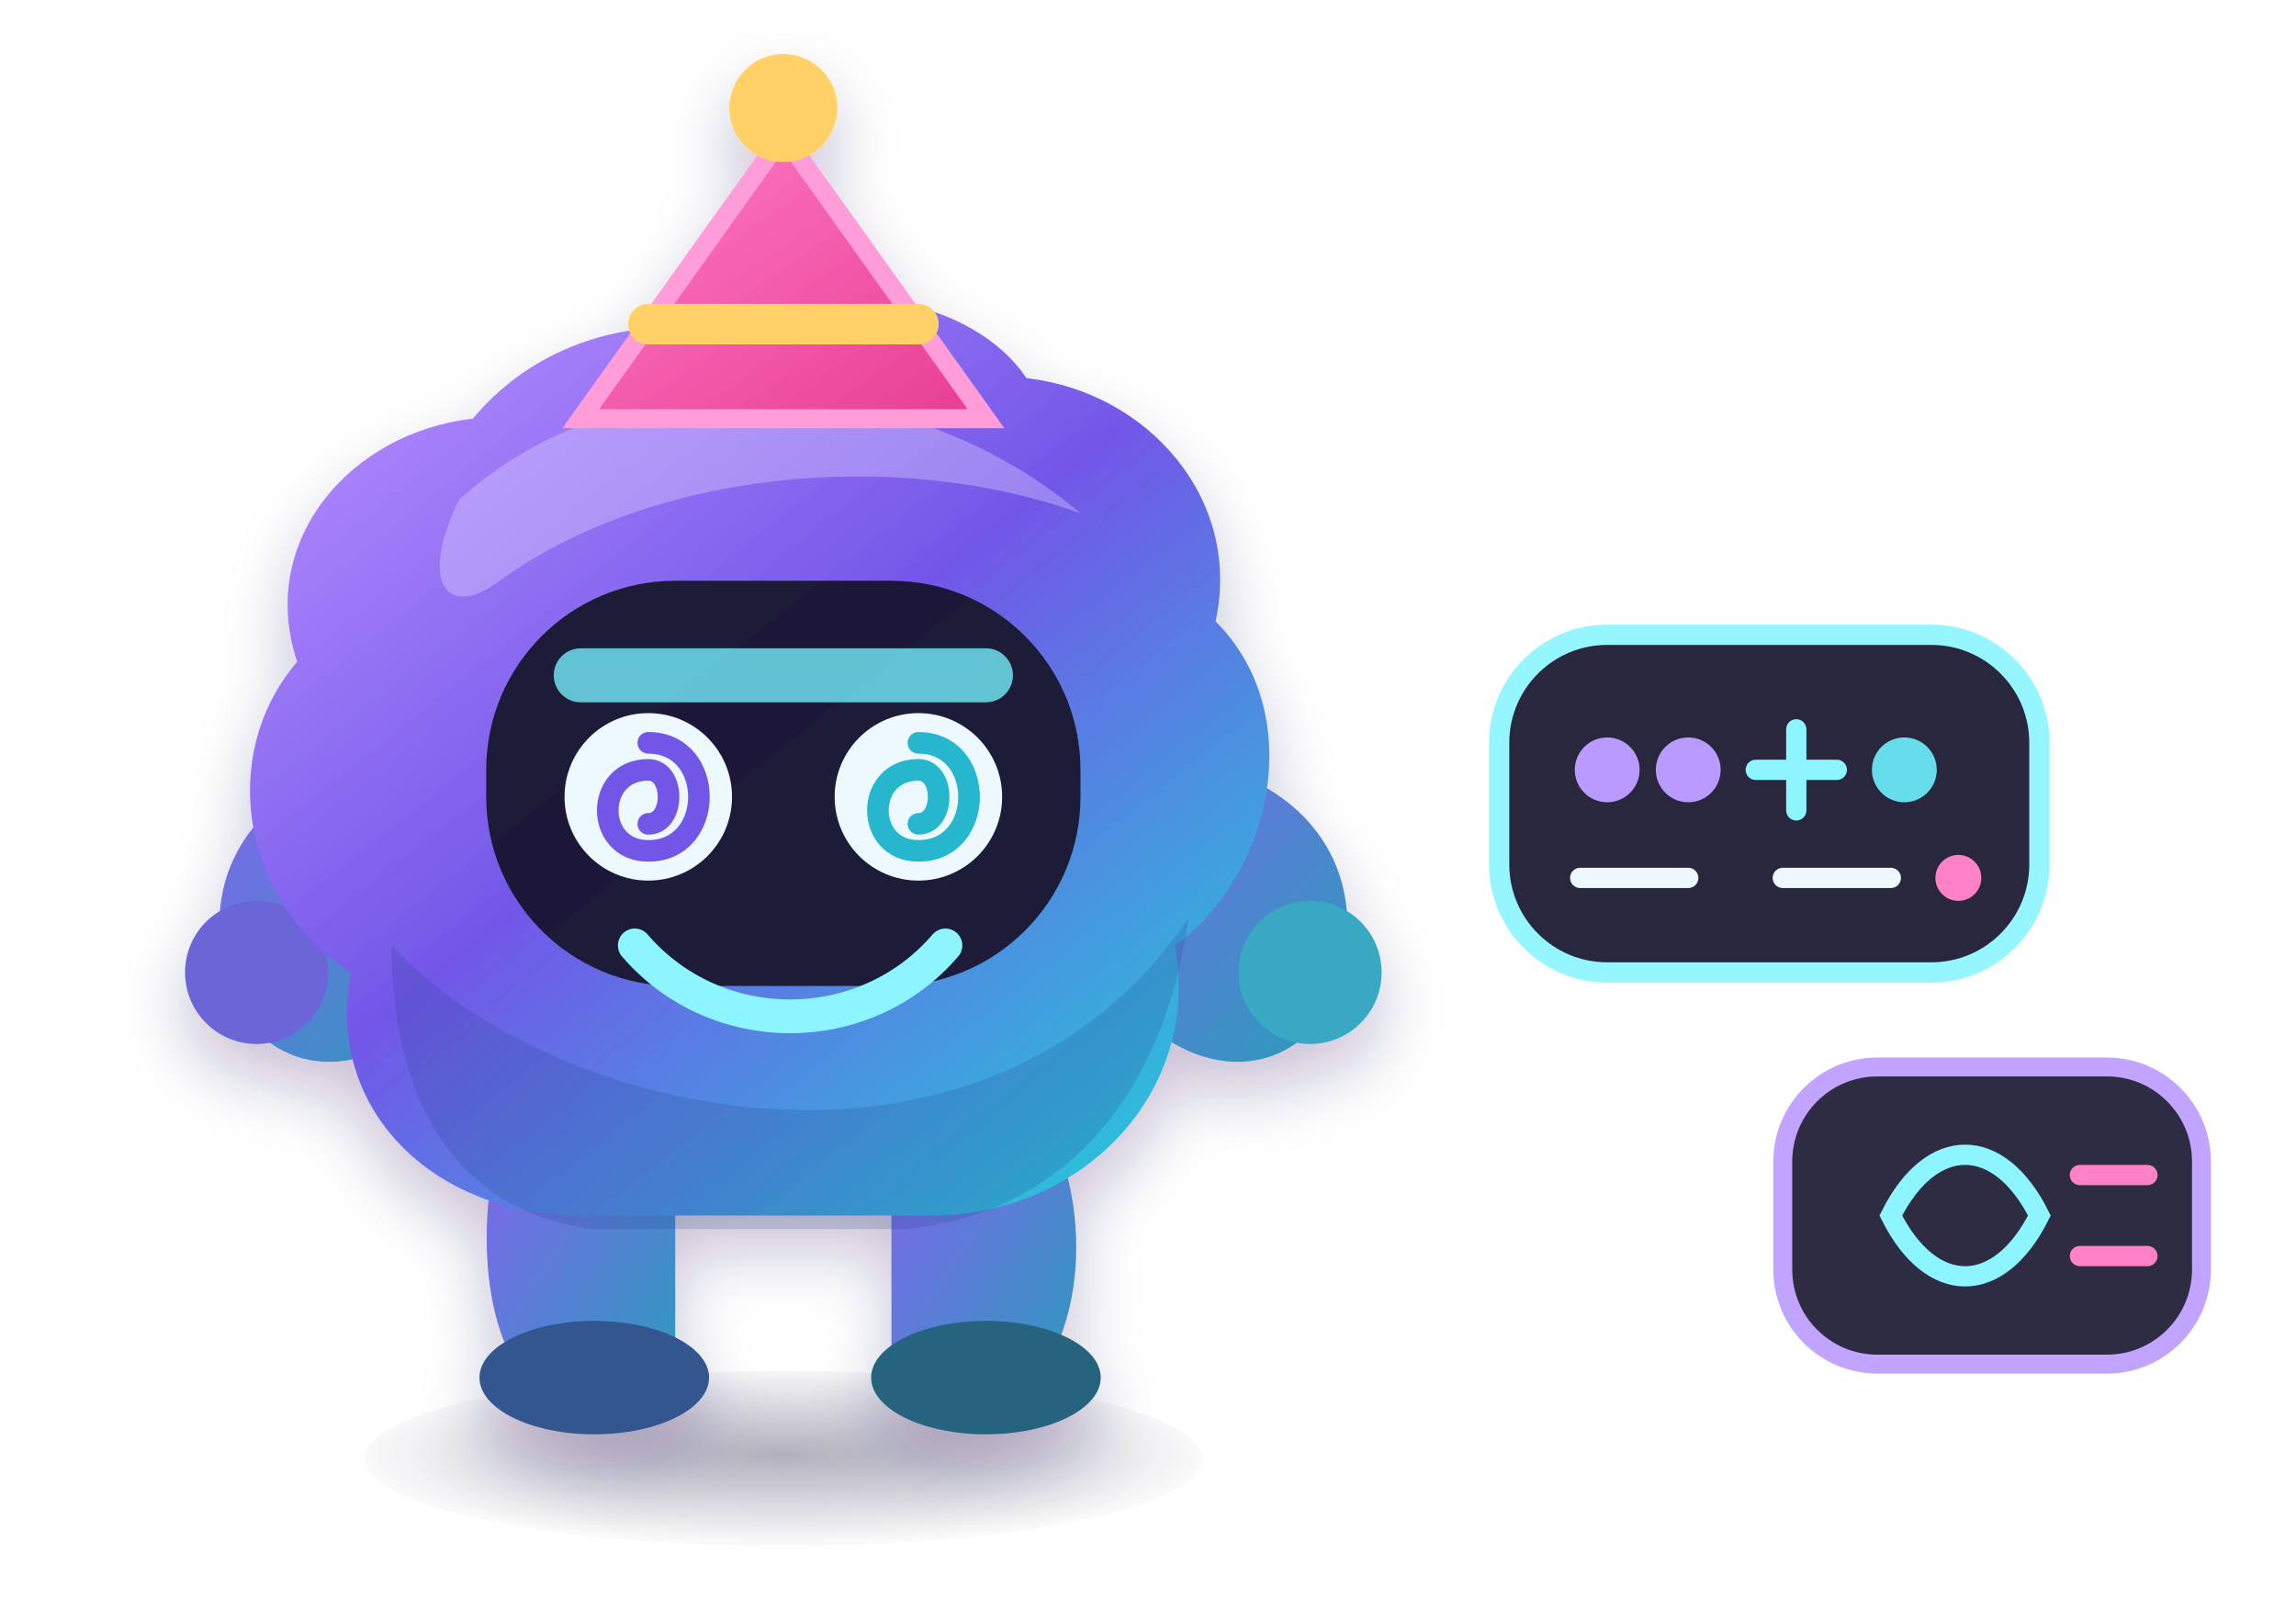
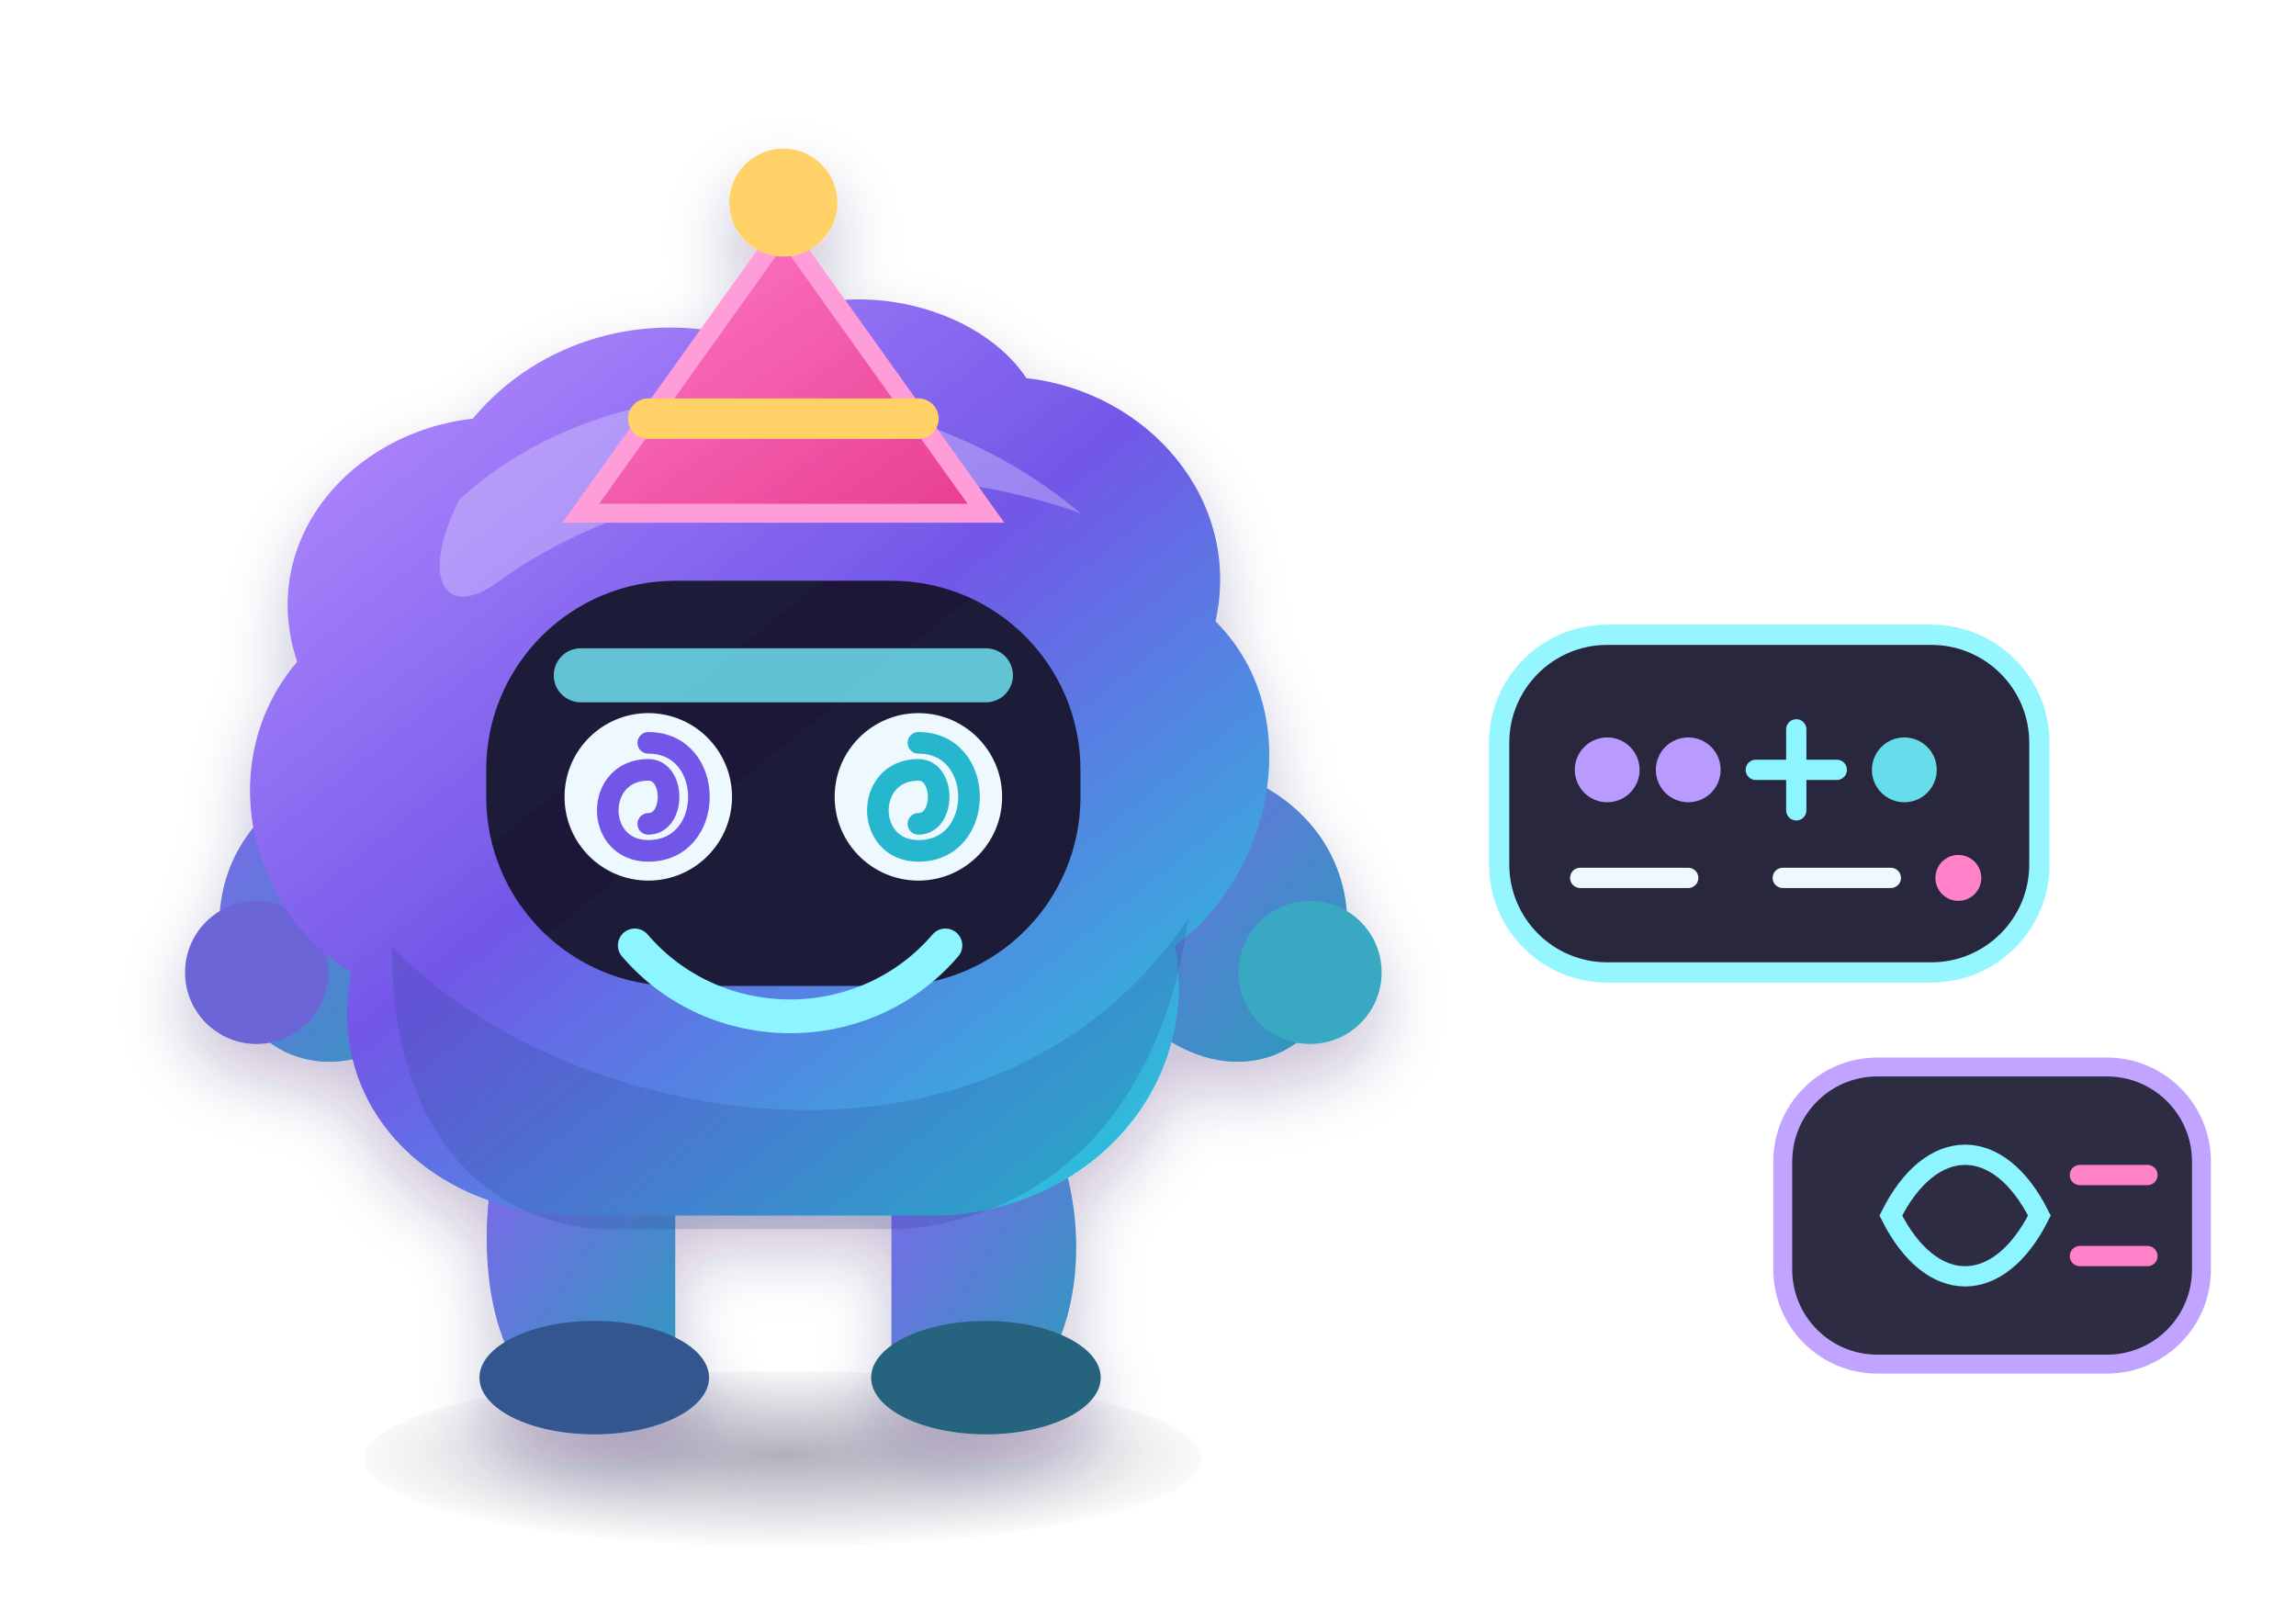
<svg xmlns="http://www.w3.org/2000/svg" aria-labelledby="codex-hallucinating-title codex-hallucinating-desc" role="img" viewBox="0 0 170 120">
  <defs>
    <linearGradient id="codex-hallucinating-body-gradient" x1=".08" x2=".9" y1=".04" y2=".96">
      <stop offset="0" stop-color="#b58cff" />
      <stop offset=".48" stop-color="#7257e8" />
      <stop offset="1" stop-color="#27c6d9" />
    </linearGradient>
    <linearGradient id="codex-hallucinating-limb-gradient" x1="0" x2="1" y1="0" y2="1">
      <stop offset="0" stop-color="#8065ec" />
      <stop offset="1" stop-color="#289db9" />
    </linearGradient>
    <linearGradient id="codex-hallucinating-hat-gradient" x1="0" x2="1" y1="0" y2="1">
      <stop offset="0" stop-color="#ff7ccb" />
      <stop offset="1" stop-color="#e83d8e" />
    </linearGradient>
    <radialGradient id="codex-hallucinating-shadow-gradient" cx="50%" cy="48%" r="54%">
      <stop offset="0" stop-color="#1c163e" stop-opacity=".34" />
      <stop offset="1" stop-color="#1c163e" stop-opacity="0" />
    </radialGradient>
    <filter id="codex-hallucinating-soft-shadow" width="150%" height="165%" x="-25%" y="-25%">
      <feDropShadow dx="0" dy="2.4" flood-color="#251b54" flood-opacity=".24" stdDeviation="2.4" />
    </filter>
  </defs>
  <style>@keyframes codex-hallucinating-shadow-motion{0%,to{transform:scaleX(1);opacity:.34}50%{transform:scaleX(.88);opacity:.25}}@keyframes codex-hallucinating-position-motion{0%,to{transform:translateY(0)}50%{transform:translateY(-4px)}}@keyframes codex-hallucinating-rotation-motion{0%,to{transform:rotate(-2deg)}50%{transform:rotate(3deg)}}@keyframes codex-hallucinating-squash-motion{0%,to{transform:scale(1)}50%{transform:scale(.98,1.025)}}@keyframes codex-hallucinating-left-arm-motion{0%,to{transform:rotate(15deg)}50%{transform:rotate(-18deg)}}@keyframes codex-hallucinating-right-arm-motion{0%,to{transform:rotate(-15deg)}50%{transform:rotate(18deg)}}@keyframes codex-hallucinating-left-eye-motion{to{transform:rotate(360deg)}}@keyframes codex-hallucinating-right-eye-motion{to{transform:rotate(-360deg)}}@keyframes codex-hallucinating-equation-one-motion{0%{transform:translateY(8px) rotate(-4deg);opacity:.15}35%,65%{opacity:.95}to{transform:translateY(-18px) rotate(7deg);opacity:.1}}@keyframes codex-hallucinating-equation-two-motion{0%{transform:translateY(7px) rotate(5deg);opacity:.12}35%,65%{opacity:.9}to{transform:translateY(-16px) rotate(-8deg);opacity:.08}}@media (prefers-reduced-motion:reduce){[data-animated]{animation:none!important}}</style>
  <ellipse cx="58" cy="108" fill="url(#codex-hallucinating-shadow-gradient)" data-animated="true" rx="31" ry="6.5" style="animation:codex-hallucinating-shadow-motion 1.6s ease-in-out infinite;transform-box:view-box;transform-origin:58px 108px" />
  <g data-animated="true" style="animation:codex-hallucinating-equation-one-motion 2.4s ease-in-out infinite;transform-box:view-box;transform-origin:128px 74px">
    <rect width="40" height="25" x="111" y="47" fill="#17152e" stroke="#8cf5ff" stroke-width="1.5" opacity=".92" rx="8" />
    <circle cx="119" cy="57" r="2.4" fill="#b99aff" />
    <circle cx="125" cy="57" r="2.4" fill="#b99aff" />
    <path stroke="#8cf5ff" stroke-linecap="round" stroke-width="1.5" d="M130 57h6m-3-3v6" />
    <circle cx="141" cy="57" r="2.4" fill="#67ddeb" />
    <path stroke="#eef9ff" stroke-linecap="round" stroke-width="1.5" d="M117 65h8m7 0h8" />
    <circle cx="145" cy="65" r="1.7" fill="#ff81c8" />
  </g>
  <g data-animated="true" style="animation:codex-hallucinating-equation-two-motion 2.4s ease-in-out .8s infinite;transform-box:view-box;transform-origin:148px 93px">
    <rect width="31" height="22" x="132" y="79" fill="#17152e" stroke="#b99aff" stroke-width="1.4" opacity=".9" rx="7" />
    <path fill="none" stroke="#8cf5ff" stroke-width="1.5" d="M140 90c3-6 8-6 11 0-3 6-8 6-11 0Z" />
    <path stroke="#ff81c8" stroke-linecap="round" stroke-width="1.5" d="M154 87h5m-5 6h5" />
  </g>
  <g data-animated="true" style="animation:codex-hallucinating-position-motion 1.6s ease-in-out infinite;transform-box:view-box;transform-origin:58px 101px">
    <g data-animated="true" style="animation:codex-hallucinating-rotation-motion 1.6s ease-in-out infinite;transform-box:view-box;transform-origin:58px 70px">
      <g data-animated="true" filter="url(#codex-hallucinating-soft-shadow)" style="animation:codex-hallucinating-squash-motion 1.6s ease-in-out infinite;transform-box:view-box;transform-origin:58px 98px">
        <g aria-hidden="true">
          <path fill="url(#codex-hallucinating-limb-gradient)" d="M37 84c-2 8-1 17 4 20 4 3 9 0 9-4V84Z" />
          <path fill="url(#codex-hallucinating-limb-gradient)" d="M66 84v16c0 5 5 7 9 4 5-4 6-13 3-20Z" />
          <ellipse cx="44" cy="102" fill="#31578d" rx="8.5" ry="4.2" />
          <ellipse cx="73" cy="102" fill="#27647f" rx="8.5" ry="4.2" />
        </g>
        <g data-animated="true" style="animation:codex-hallucinating-left-arm-motion .8s ease-in-out infinite;transform-box:view-box;transform-origin:30px 62px">
          <path fill="url(#codex-hallucinating-limb-gradient)" d="M32 56c-12 0-18 8-15 17 2 6 9 8 15 2l6-7Z" />
          <circle cx="19" cy="72" r="5.3" fill="#6c65d8" />
        </g>
        <g data-animated="true" style="animation:codex-hallucinating-right-arm-motion .8s ease-in-out infinite;transform-box:view-box;transform-origin:86px 62px">
          <path fill="url(#codex-hallucinating-limb-gradient)" d="M84 56c12 0 18 8 15 17-2 6-9 8-15 2l-6-7Z" />
          <circle cx="97" cy="72" r="5.3" fill="#37a8c3" />
        </g>
        <path fill="url(#codex-hallucinating-body-gradient)" d="M35 31c5-6 13-8 20-6 6-5 17-3 21 3 9 1 16 9 14 18 7 7 4 19-3 24 2 11-7 20-18 20H43c-11 0-19-8-17-18-8-5-10-16-4-23-3-9 4-17 13-18" />
        <path fill="#e9deff" d="M34 37c12-11 33-10 46 1-14-5-32-3-43 5-4 3-6 0-3-6" opacity=".34" />
        <path fill="#243d88" d="M29 70c12 13 44 20 59-2-2 14-10 22-21 23H44c-9-1-15-8-15-21" opacity=".2" />
-         <g aria-hidden="true">
+         <g aria-hidden="true" transform="translate(0 7)">
          <path fill="url(#codex-hallucinating-hat-gradient)" stroke="#ff9dd8" stroke-width="1.4" d="M58 10 43 31h30Z" />
          <path stroke="#ffd166" stroke-linecap="round" stroke-width="3" d="M48 24h20" />
          <circle cx="58" cy="8" r="4" fill="#ffd166" />
        </g>
        <rect width="44" height="30" x="36" y="43" fill="#17152e" opacity=".94" rx="14" />
        <rect width="34" height="4" x="41" y="48" fill="#76f2ff" opacity=".78" rx="2" />
        <g data-animated="true" style="animation:codex-hallucinating-left-eye-motion 2s linear infinite;transform-box:view-box;transform-origin:49px 58px">
          <circle cx="48" cy="59" r="6.2" fill="#edf9ff" />
          <path fill="none" stroke="#7257e8" stroke-linecap="round" stroke-width="1.6" d="M48 55c5 0 5 8 0 8-4 0-4-6 0-6 2 0 2 4 0 4" />
        </g>
        <g data-animated="true" style="animation:codex-hallucinating-right-eye-motion 2s linear infinite;transform-box:view-box;transform-origin:68px 58px">
          <circle cx="68" cy="59" r="6.2" fill="#edf9ff" />
          <path fill="none" stroke="#27b7cf" stroke-linecap="round" stroke-width="1.6" d="M68 55c5 0 5 8 0 8-4 0-4-6 0-6 2 0 2 4 0 4" />
        </g>
        <path fill="none" stroke="#8cf5ff" stroke-linecap="round" stroke-width="2.5" d="M47 70c6 7 17 7 23 0" />
      </g>
    </g>
  </g>
</svg>
